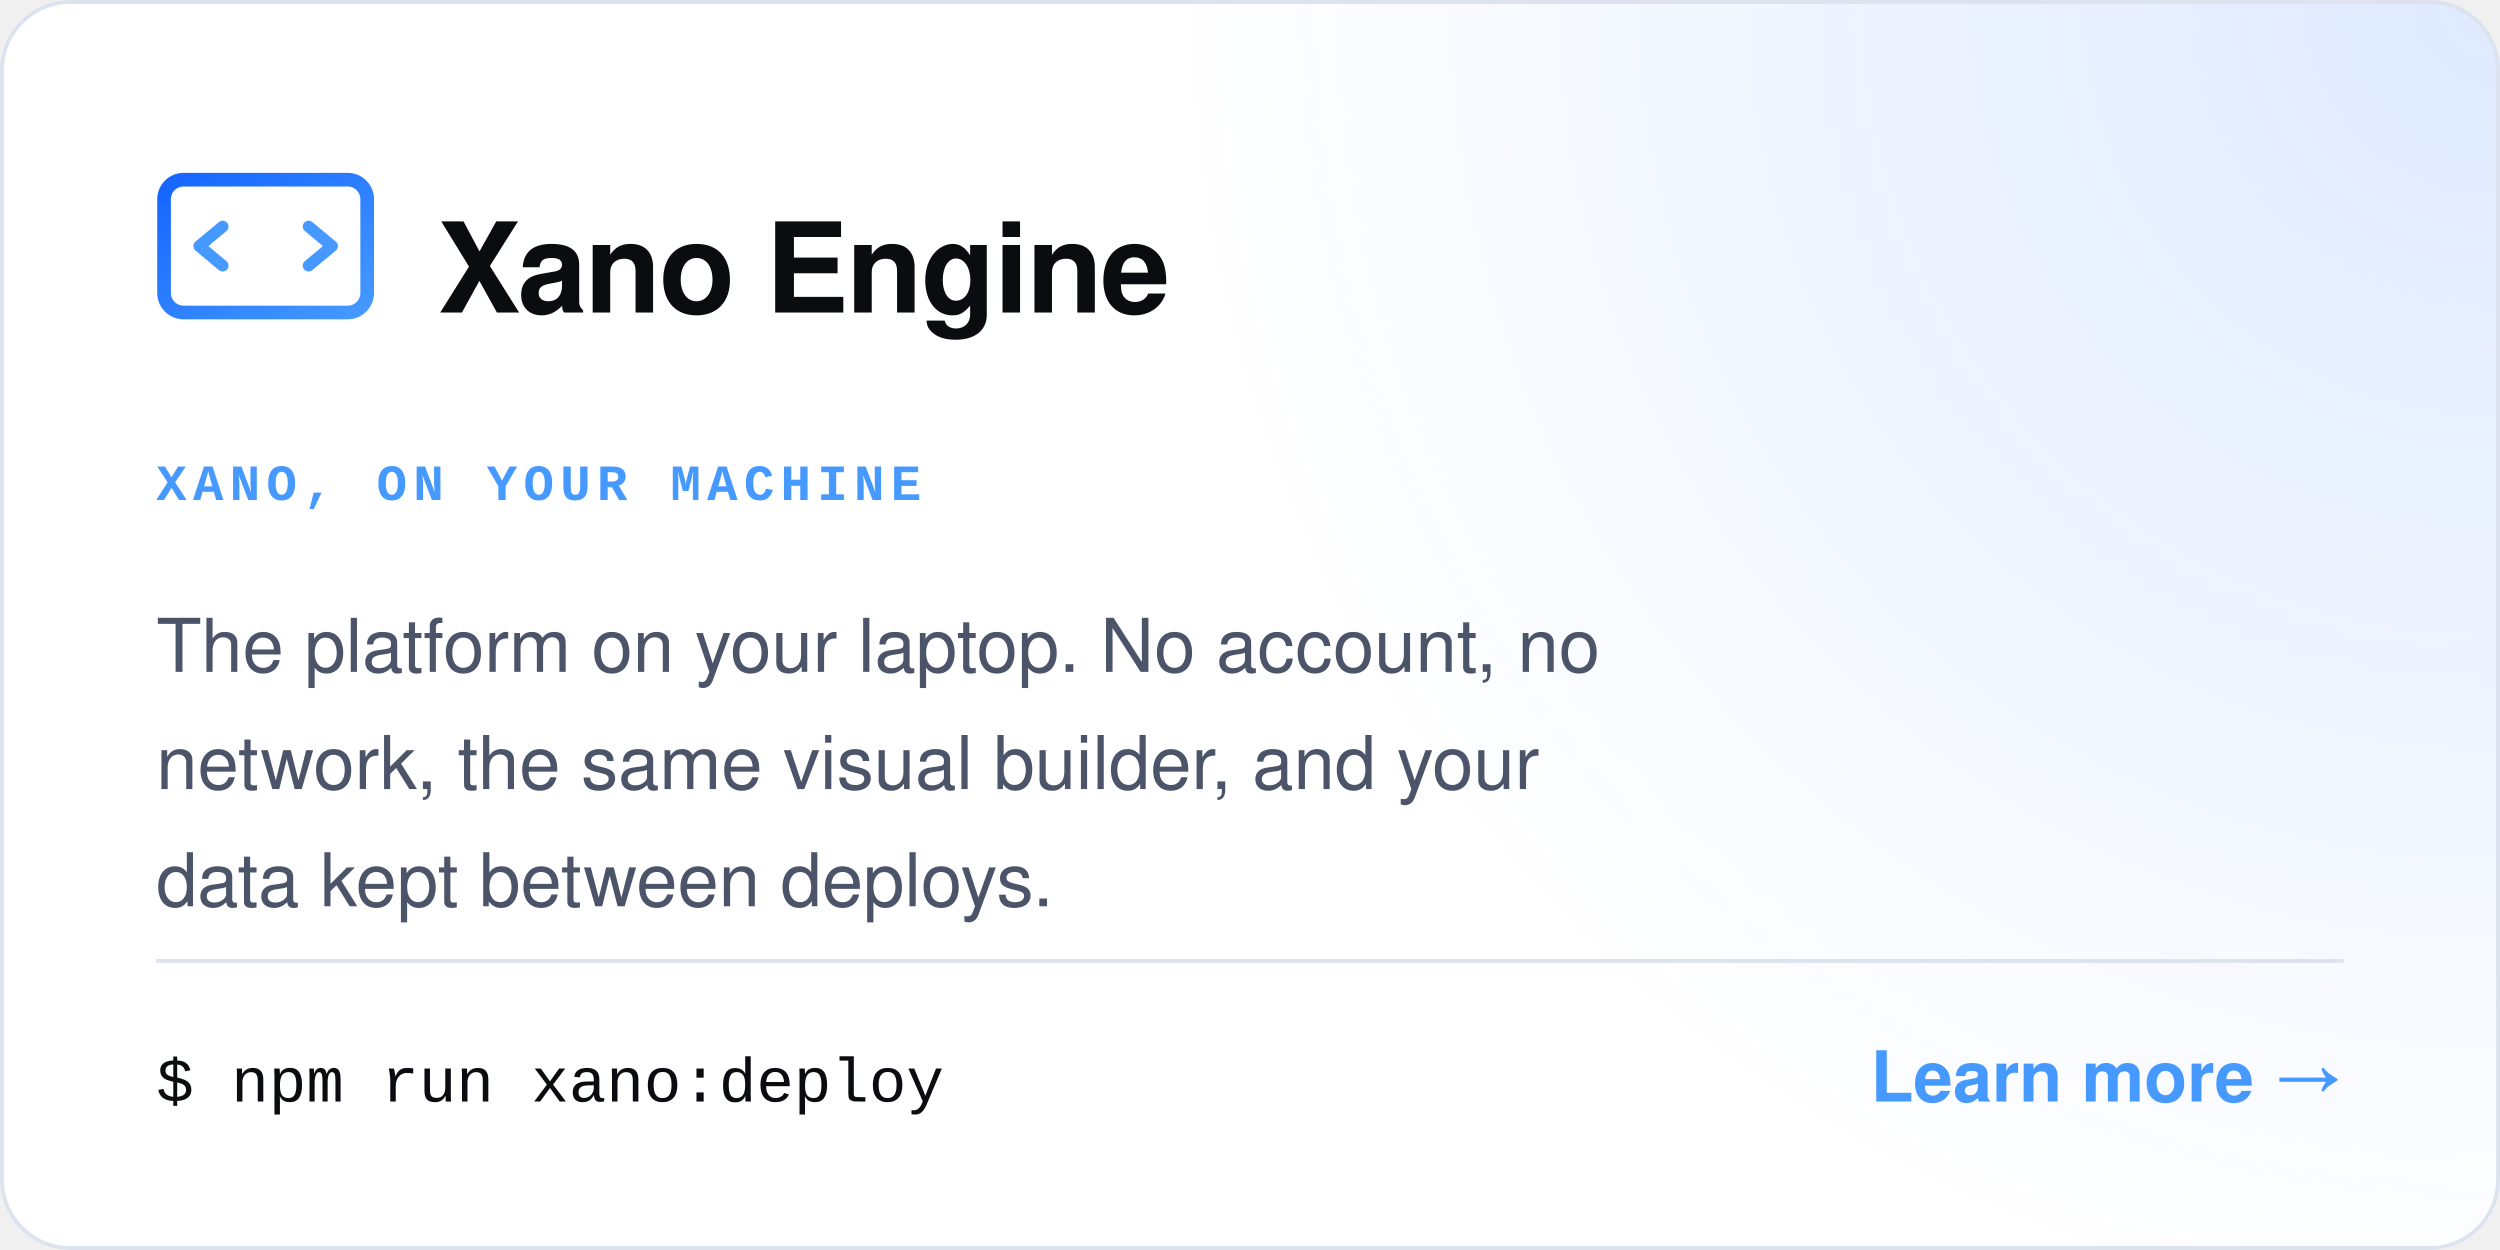
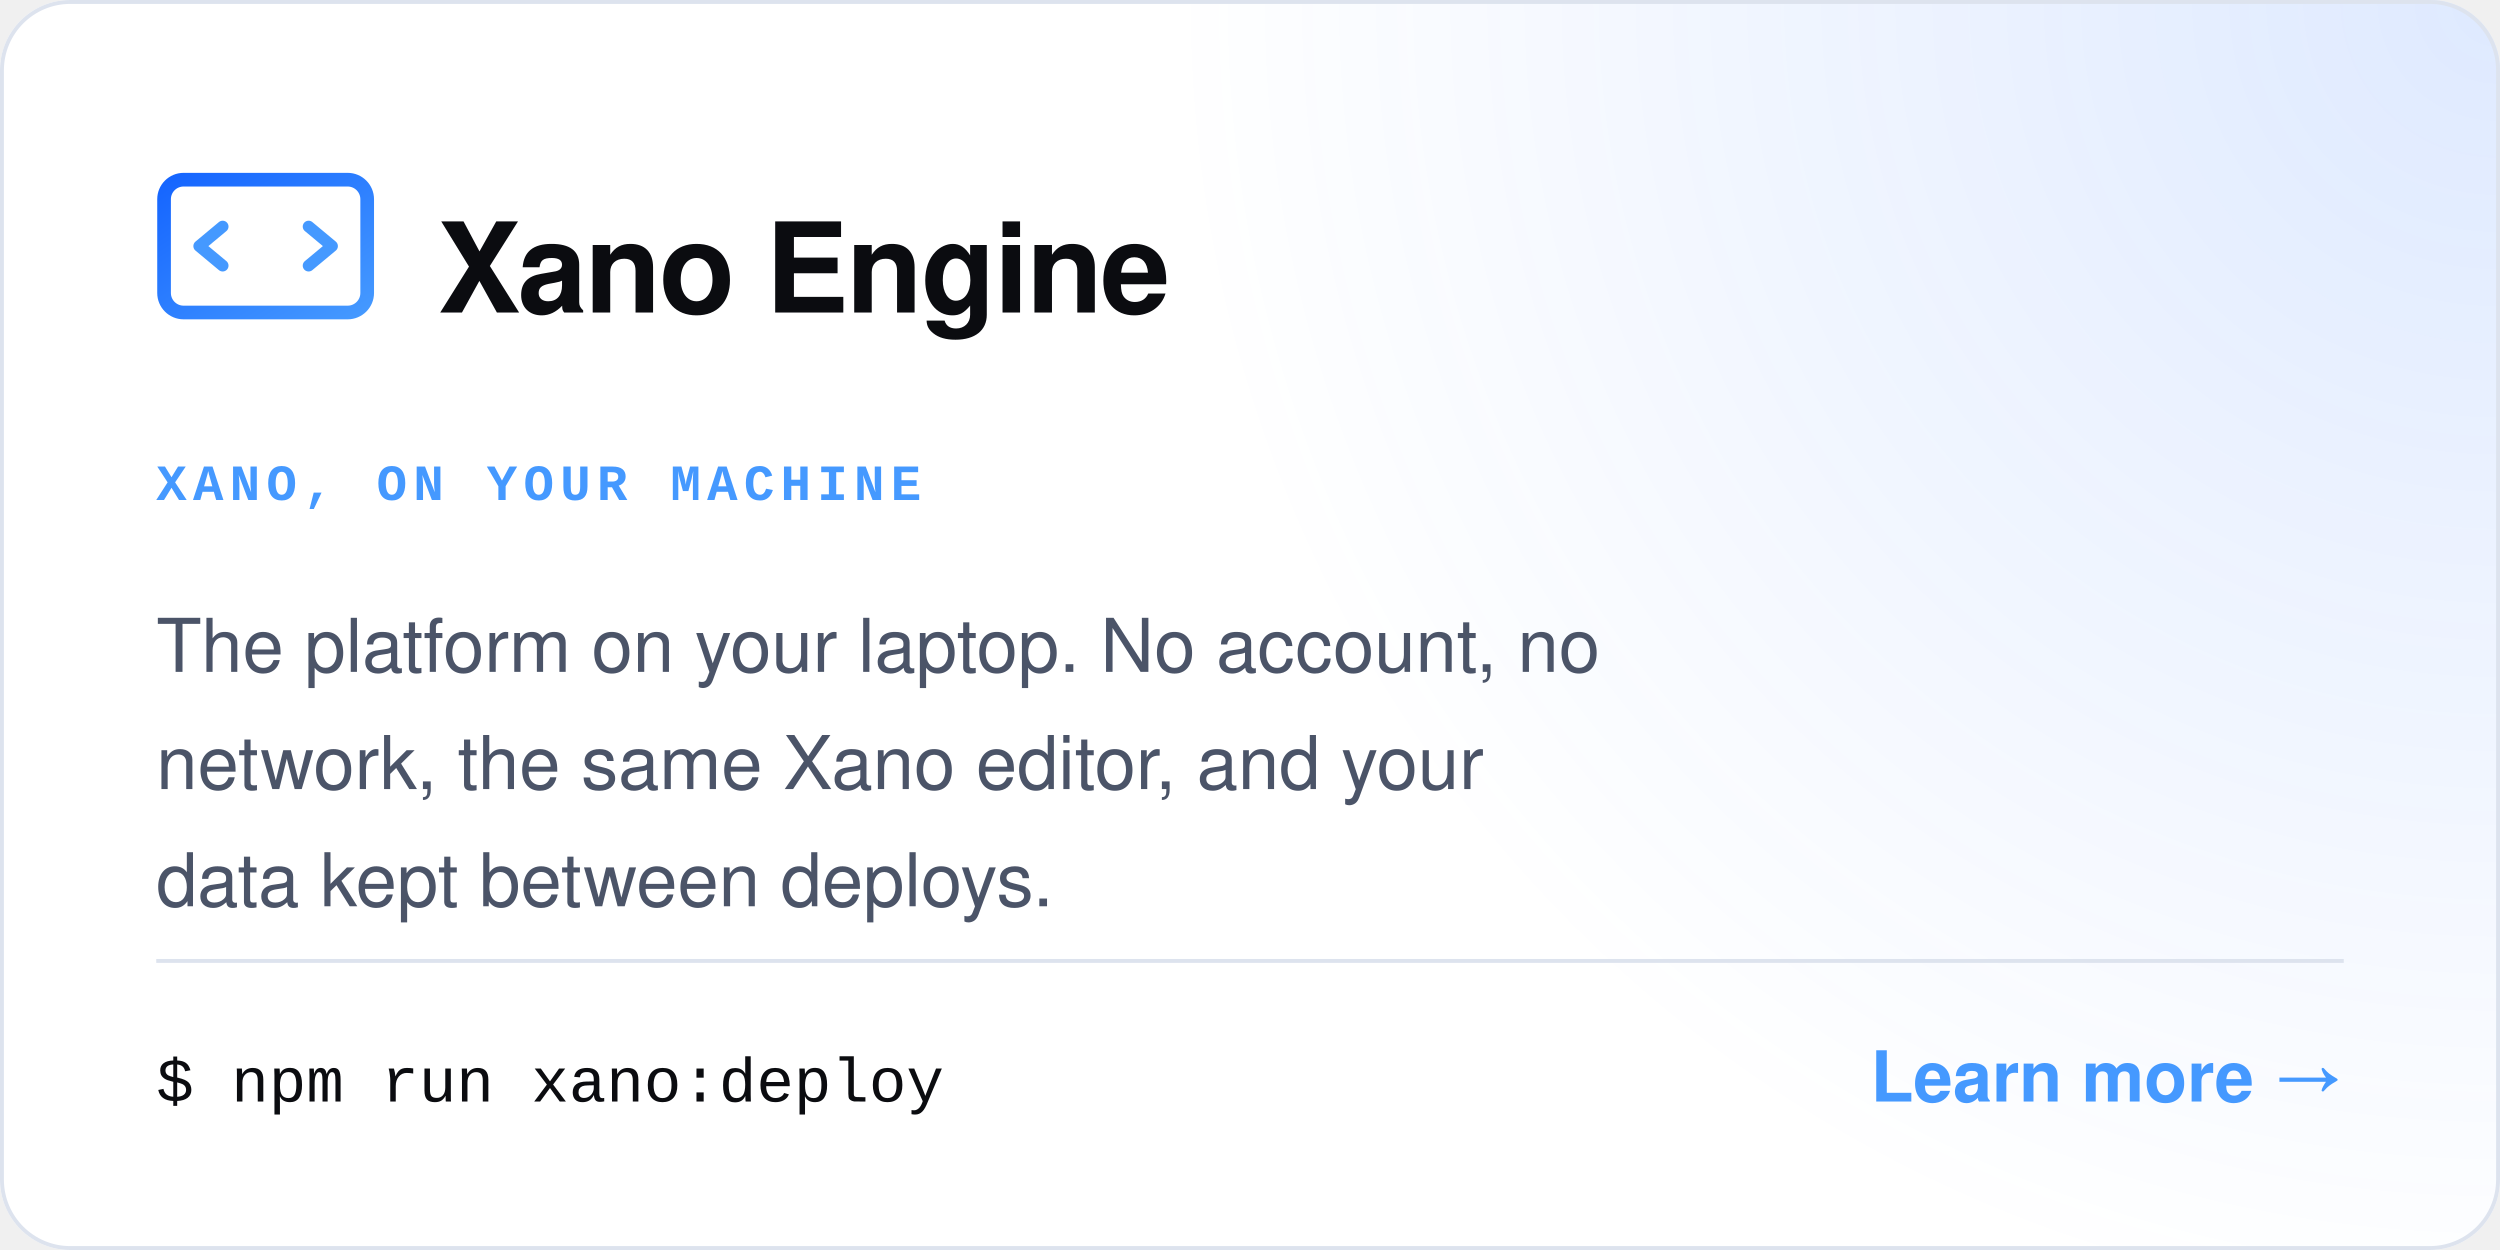
<svg xmlns="http://www.w3.org/2000/svg" width="640" height="320" viewBox="0 0 640 320" fill="none">
  <defs>
    <linearGradient id="blue" x1="0" y1="0" x2="1" y2="1">
      <stop offset="0" stop-color="#1565FF" />
      <stop offset="1" stop-color="#4599FF" />
    </linearGradient>
    <radialGradient id="glow" cx="0" cy="0" r="1" gradientUnits="userSpaceOnUse" gradientTransform="translate(640 0) rotate(135) scale(340)">
      <stop offset="0" stop-color="#1565FF" stop-opacity="0.14" />
      <stop offset="1" stop-color="#1565FF" stop-opacity="0" />
    </radialGradient>
    <clipPath id="frame">
      <rect width="640" height="320" rx="18" />
    </clipPath>
  </defs>
  <g clip-path="url(#frame)">
    <rect width="640" height="320" fill="#FFFFFF" />
    <rect width="640" height="320" fill="url(#glow)" />
  </g>
  <rect x="0.5" y="0.5" width="639" height="319" rx="17.5" stroke="#DDE3EE" />
  <g transform="translate(40 40)">
    <rect x="2" y="6" width="52" height="34" rx="5" stroke="url(#blue)" stroke-width="3.5" />
    <path d="M-2 48h60" stroke="url(#blue)" stroke-width="3.5" stroke-linecap="round" />
    <path d="M17 18l-6 5 6 5M39 18l6 5-6 5" stroke="#4599FF" stroke-width="3" stroke-linecap="round" stroke-linejoin="round" />
  </g>
  <text x="40" y="128" font-family="ui-monospace, SFMono-Regular, 'SF Mono', Menlo, Consolas, 'Liberation Mono', monospace" font-size="13" font-weight="600" letter-spacing="1.6" fill="#4599FF">XANO, ON YOUR MACHINE</text>
  <text x="112" y="80" font-family="-apple-system, BlinkMacSystemFont, 'Segoe UI', 'Helvetica Neue', Helvetica, Arial, sans-serif" font-size="32" font-weight="800" letter-spacing="-0.6" fill="#0B0C10">Xano Engine</text>
  <text font-family="-apple-system, BlinkMacSystemFont, 'Segoe UI', 'Helvetica Neue', Helvetica, Arial, sans-serif" font-size="19" fill="#4B5468">
    <tspan x="40" y="172">The platform on your laptop. No account, no</tspan>
-     <tspan x="40" y="202">network, the same visual builder, and your</tspan>
+     <tspan x="40" y="202">network, the same Xano editor, and your</tspan>
    <tspan x="40" y="232">data kept between deploys.</tspan>
  </text>
  <path d="M40 246H600" stroke="#DDE3EE" />
  <text x="40" y="282" font-family="ui-monospace, SFMono-Regular, 'SF Mono', Menlo, Consolas, 'Liberation Mono', monospace" font-size="16" fill="#0B0C10">$ npm run xano:deploy</text>
  <text x="600" y="282" text-anchor="end" font-family="-apple-system, BlinkMacSystemFont, 'Segoe UI', 'Helvetica Neue', Helvetica, Arial, sans-serif" font-size="18" font-weight="600" fill="#4599FF">Learn more →</text>
</svg>
